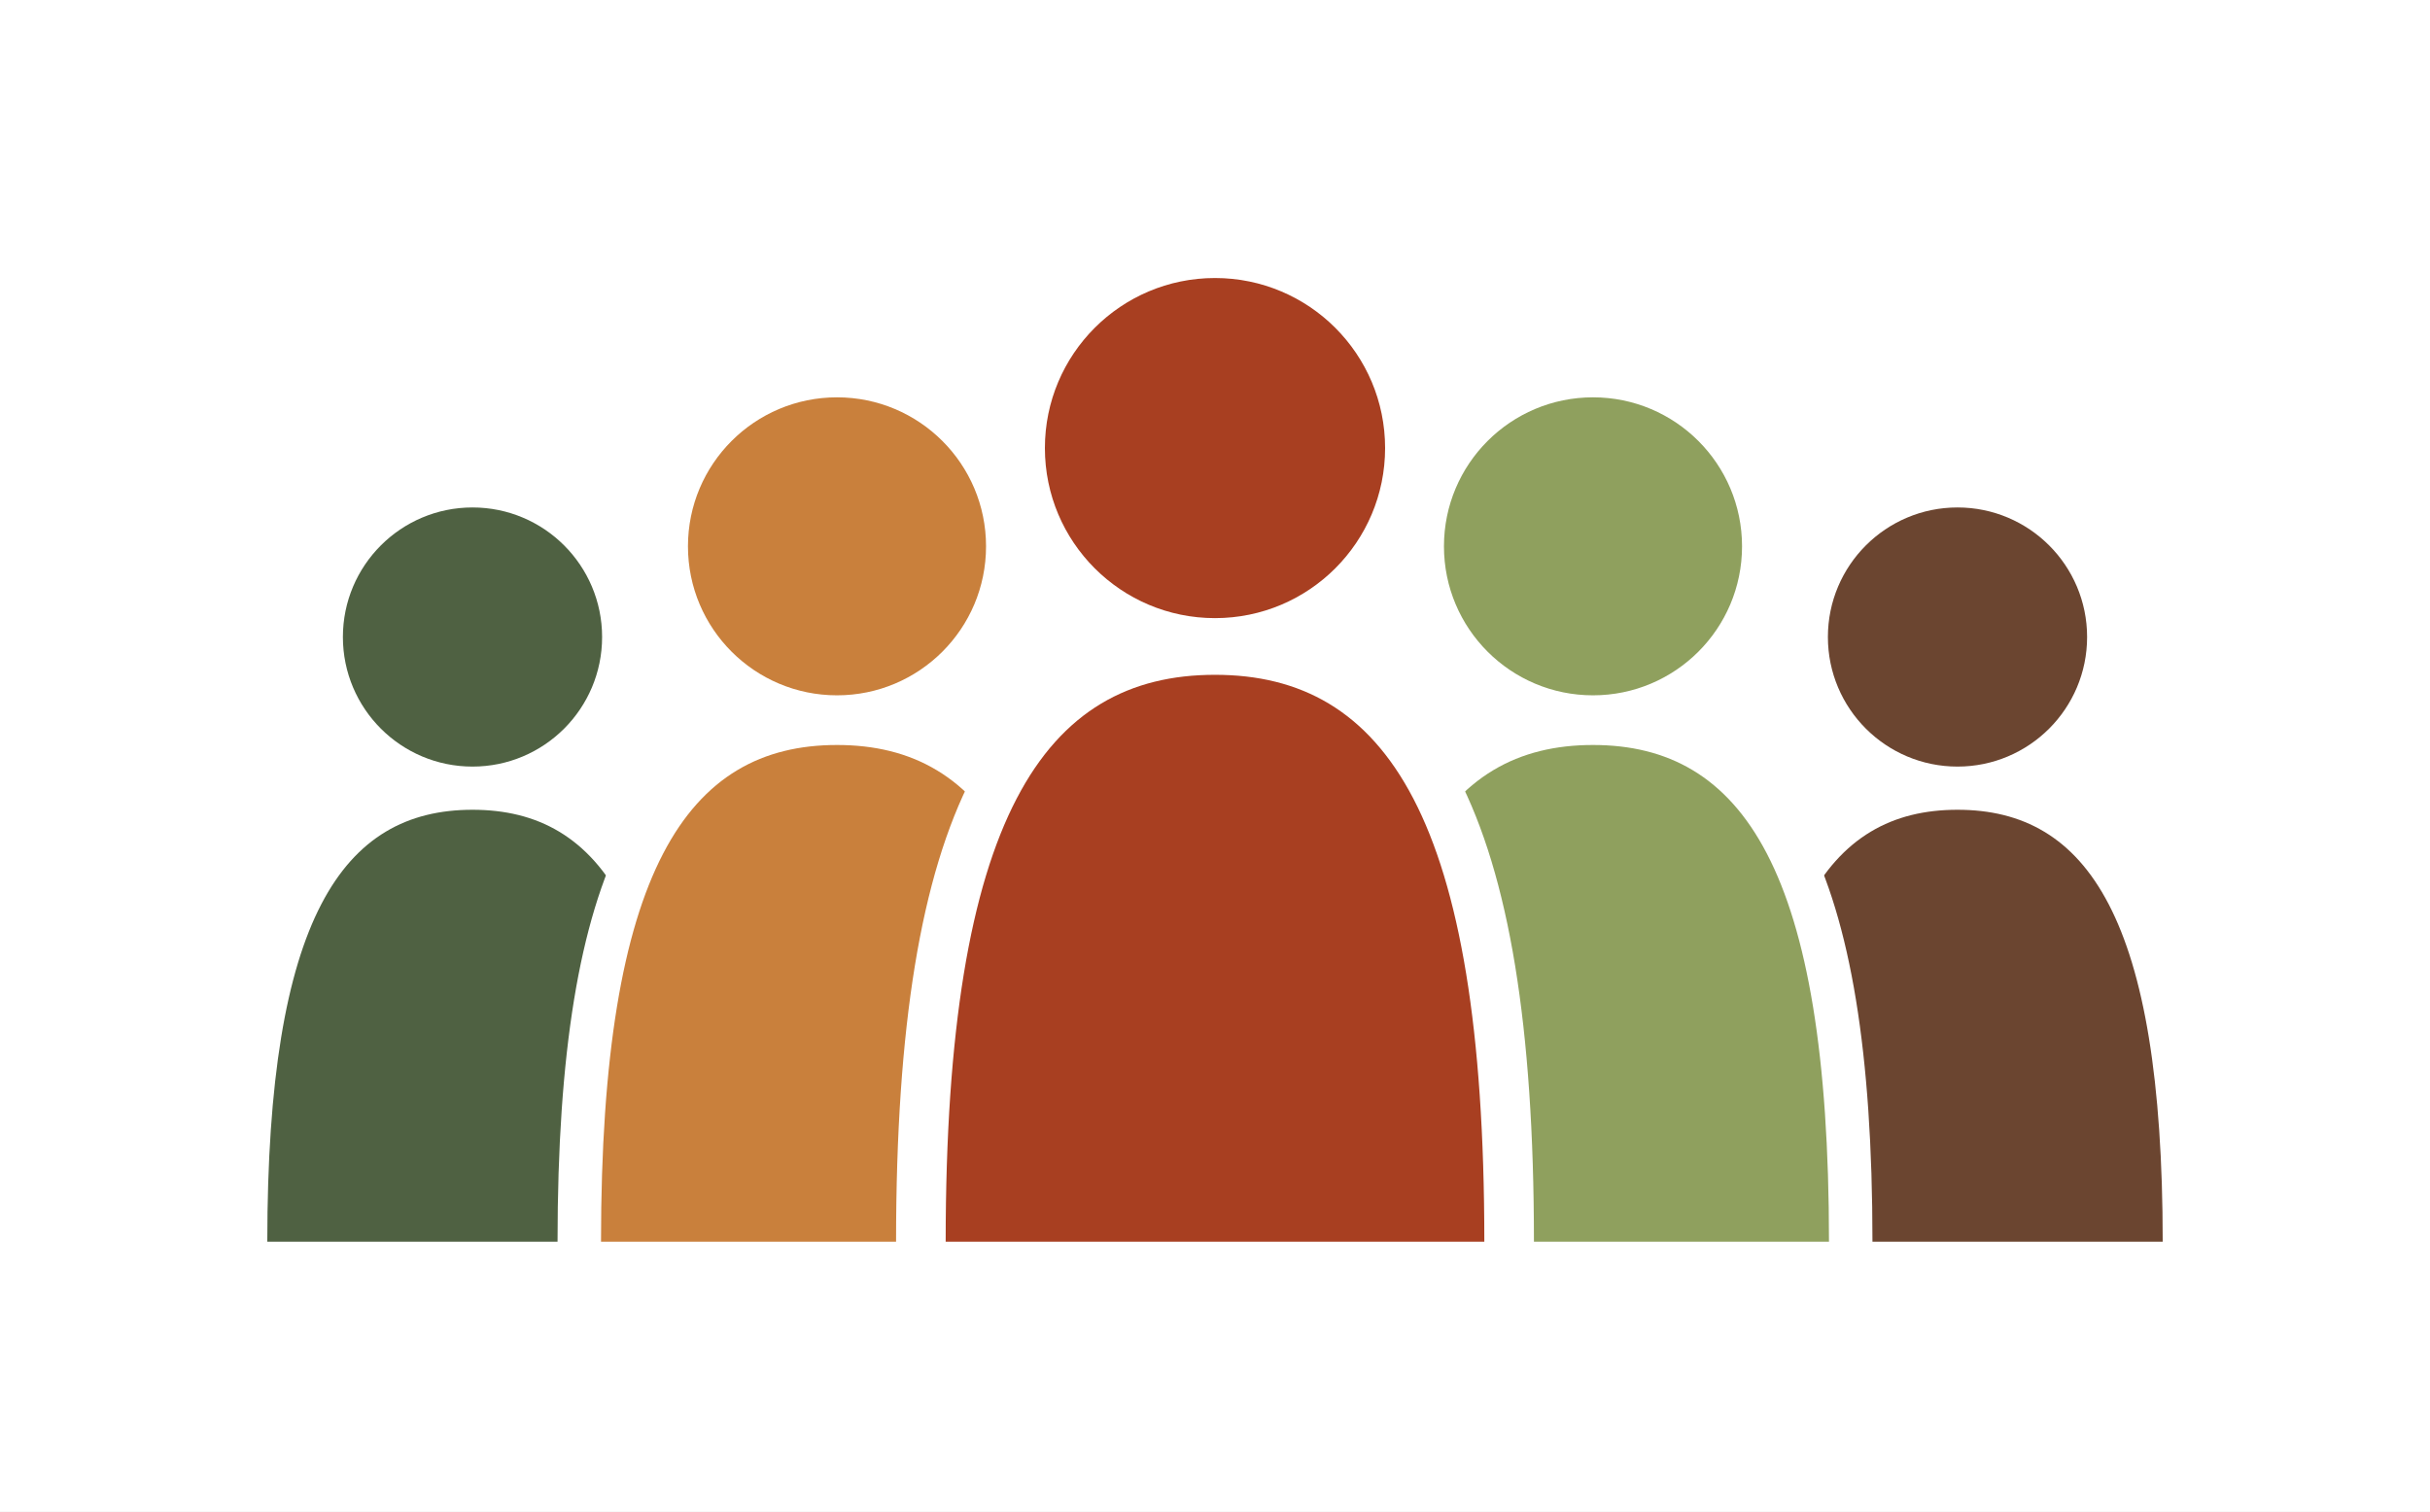
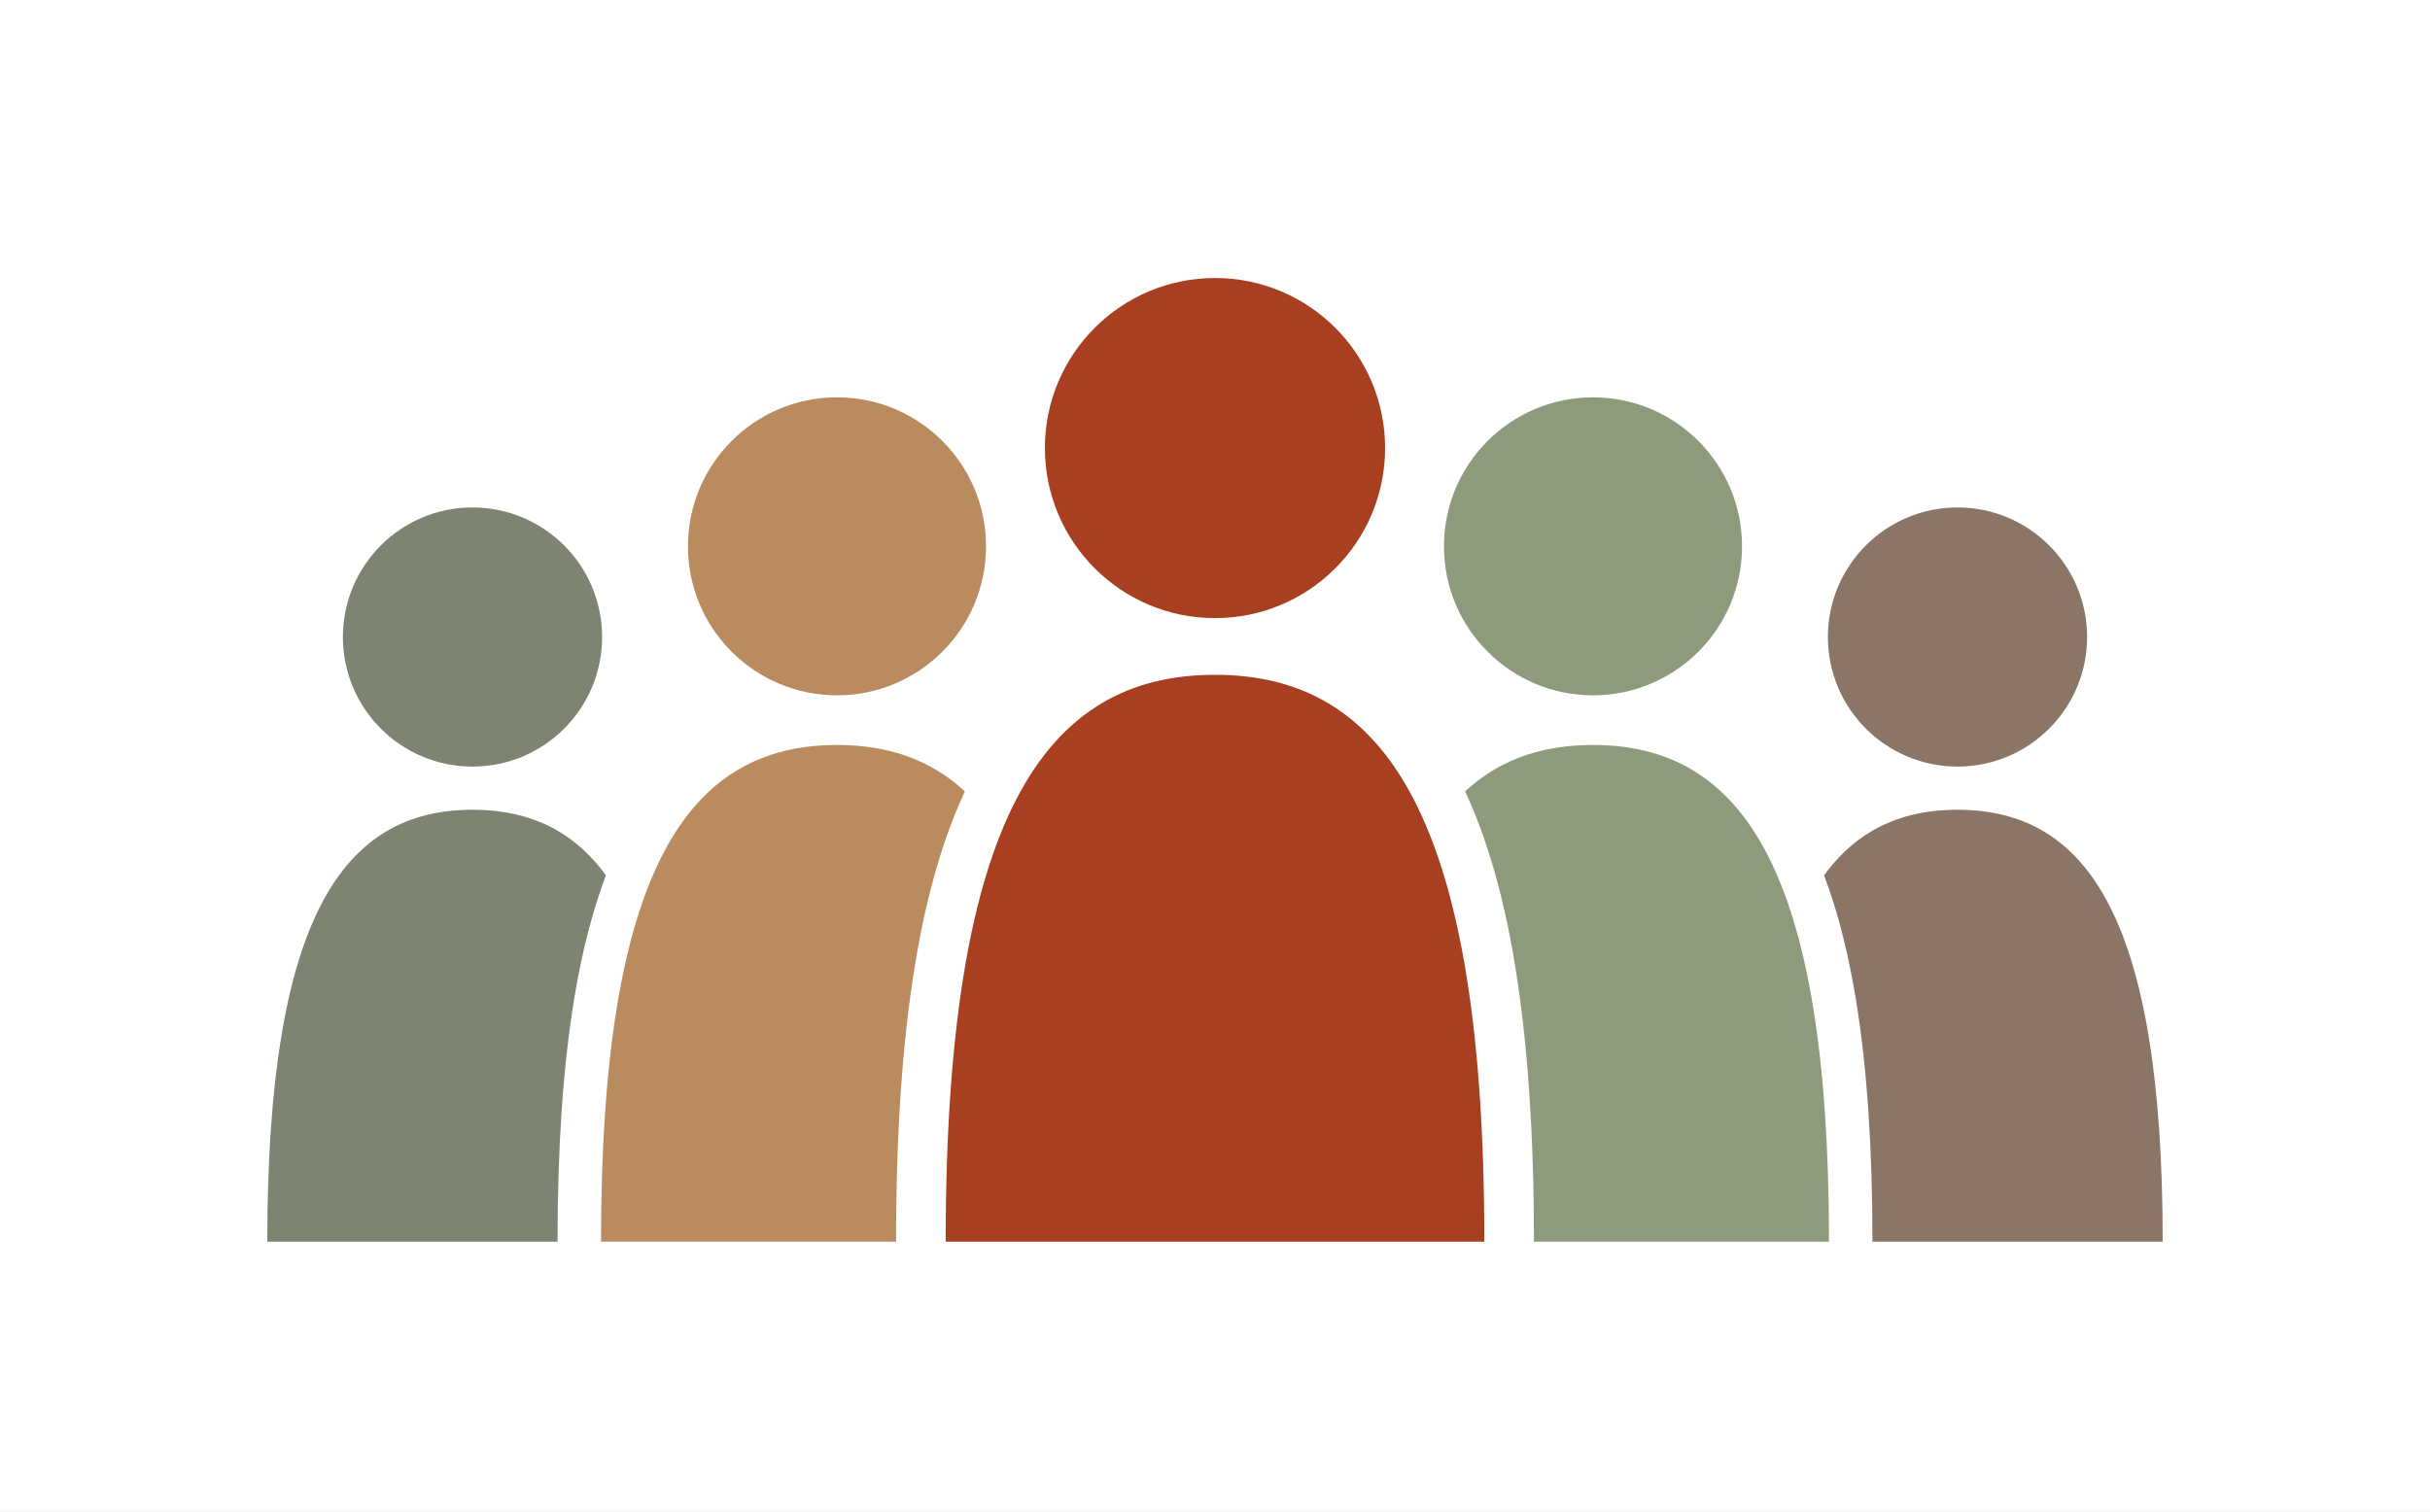
<svg xmlns="http://www.w3.org/2000/svg" viewBox="0 0 180 112" width="180" height="112" role="img" aria-label="lacomu">
  <rect width="180" height="112" fill="#ffffff" />
  <g stroke="#ffffff" stroke-width="7" stroke-linejoin="round" paint-order="stroke">
-     <g transform="translate(35 92) scale(0.8)" fill="#4f6142">
+     <g transform="translate(35 92) scale(0.8)" fill="#7d8471">
      <path d="M -19 0 C -19 -30 -12 -40 0 -40 C 12 -40 19 -30 19 0 Z" />
      <circle cx="0" cy="-56" r="12" />
    </g>
-     <g transform="translate(145 92) scale(0.8)" fill="#6b4530">
+     <g transform="translate(145 92) scale(0.8)" fill="#8a7566">
      <path d="M -19 0 C -19 -30 -12 -40 0 -40 C 12 -40 19 -30 19 0 Z" />
      <circle cx="0" cy="-56" r="12" />
    </g>
-     <g transform="translate(62 92) scale(0.92)" fill="#c9803c">
+     <g transform="translate(62 92) scale(0.92)" fill="#b98b5e">
      <path d="M -19 0 C -19 -30 -12 -40 0 -40 C 12 -40 19 -30 19 0 Z" />
      <circle cx="0" cy="-56" r="12" />
    </g>
-     <g transform="translate(118 92) scale(0.92)" fill="#8fa05e">
+     <g transform="translate(118 92) scale(0.92)" fill="#8d9a7b">
      <path d="M -19 0 C -19 -30 -12 -40 0 -40 C 12 -40 19 -30 19 0 Z" />
      <circle cx="0" cy="-56" r="12" />
    </g>
    <g transform="translate(90 92) scale(1.05)" fill="#a83f21">
      <path d="M -19 0 C -19 -30 -12 -40 0 -40 C 12 -40 19 -30 19 0 Z" />
      <circle cx="0" cy="-56" r="12" />
    </g>
  </g>
</svg>
